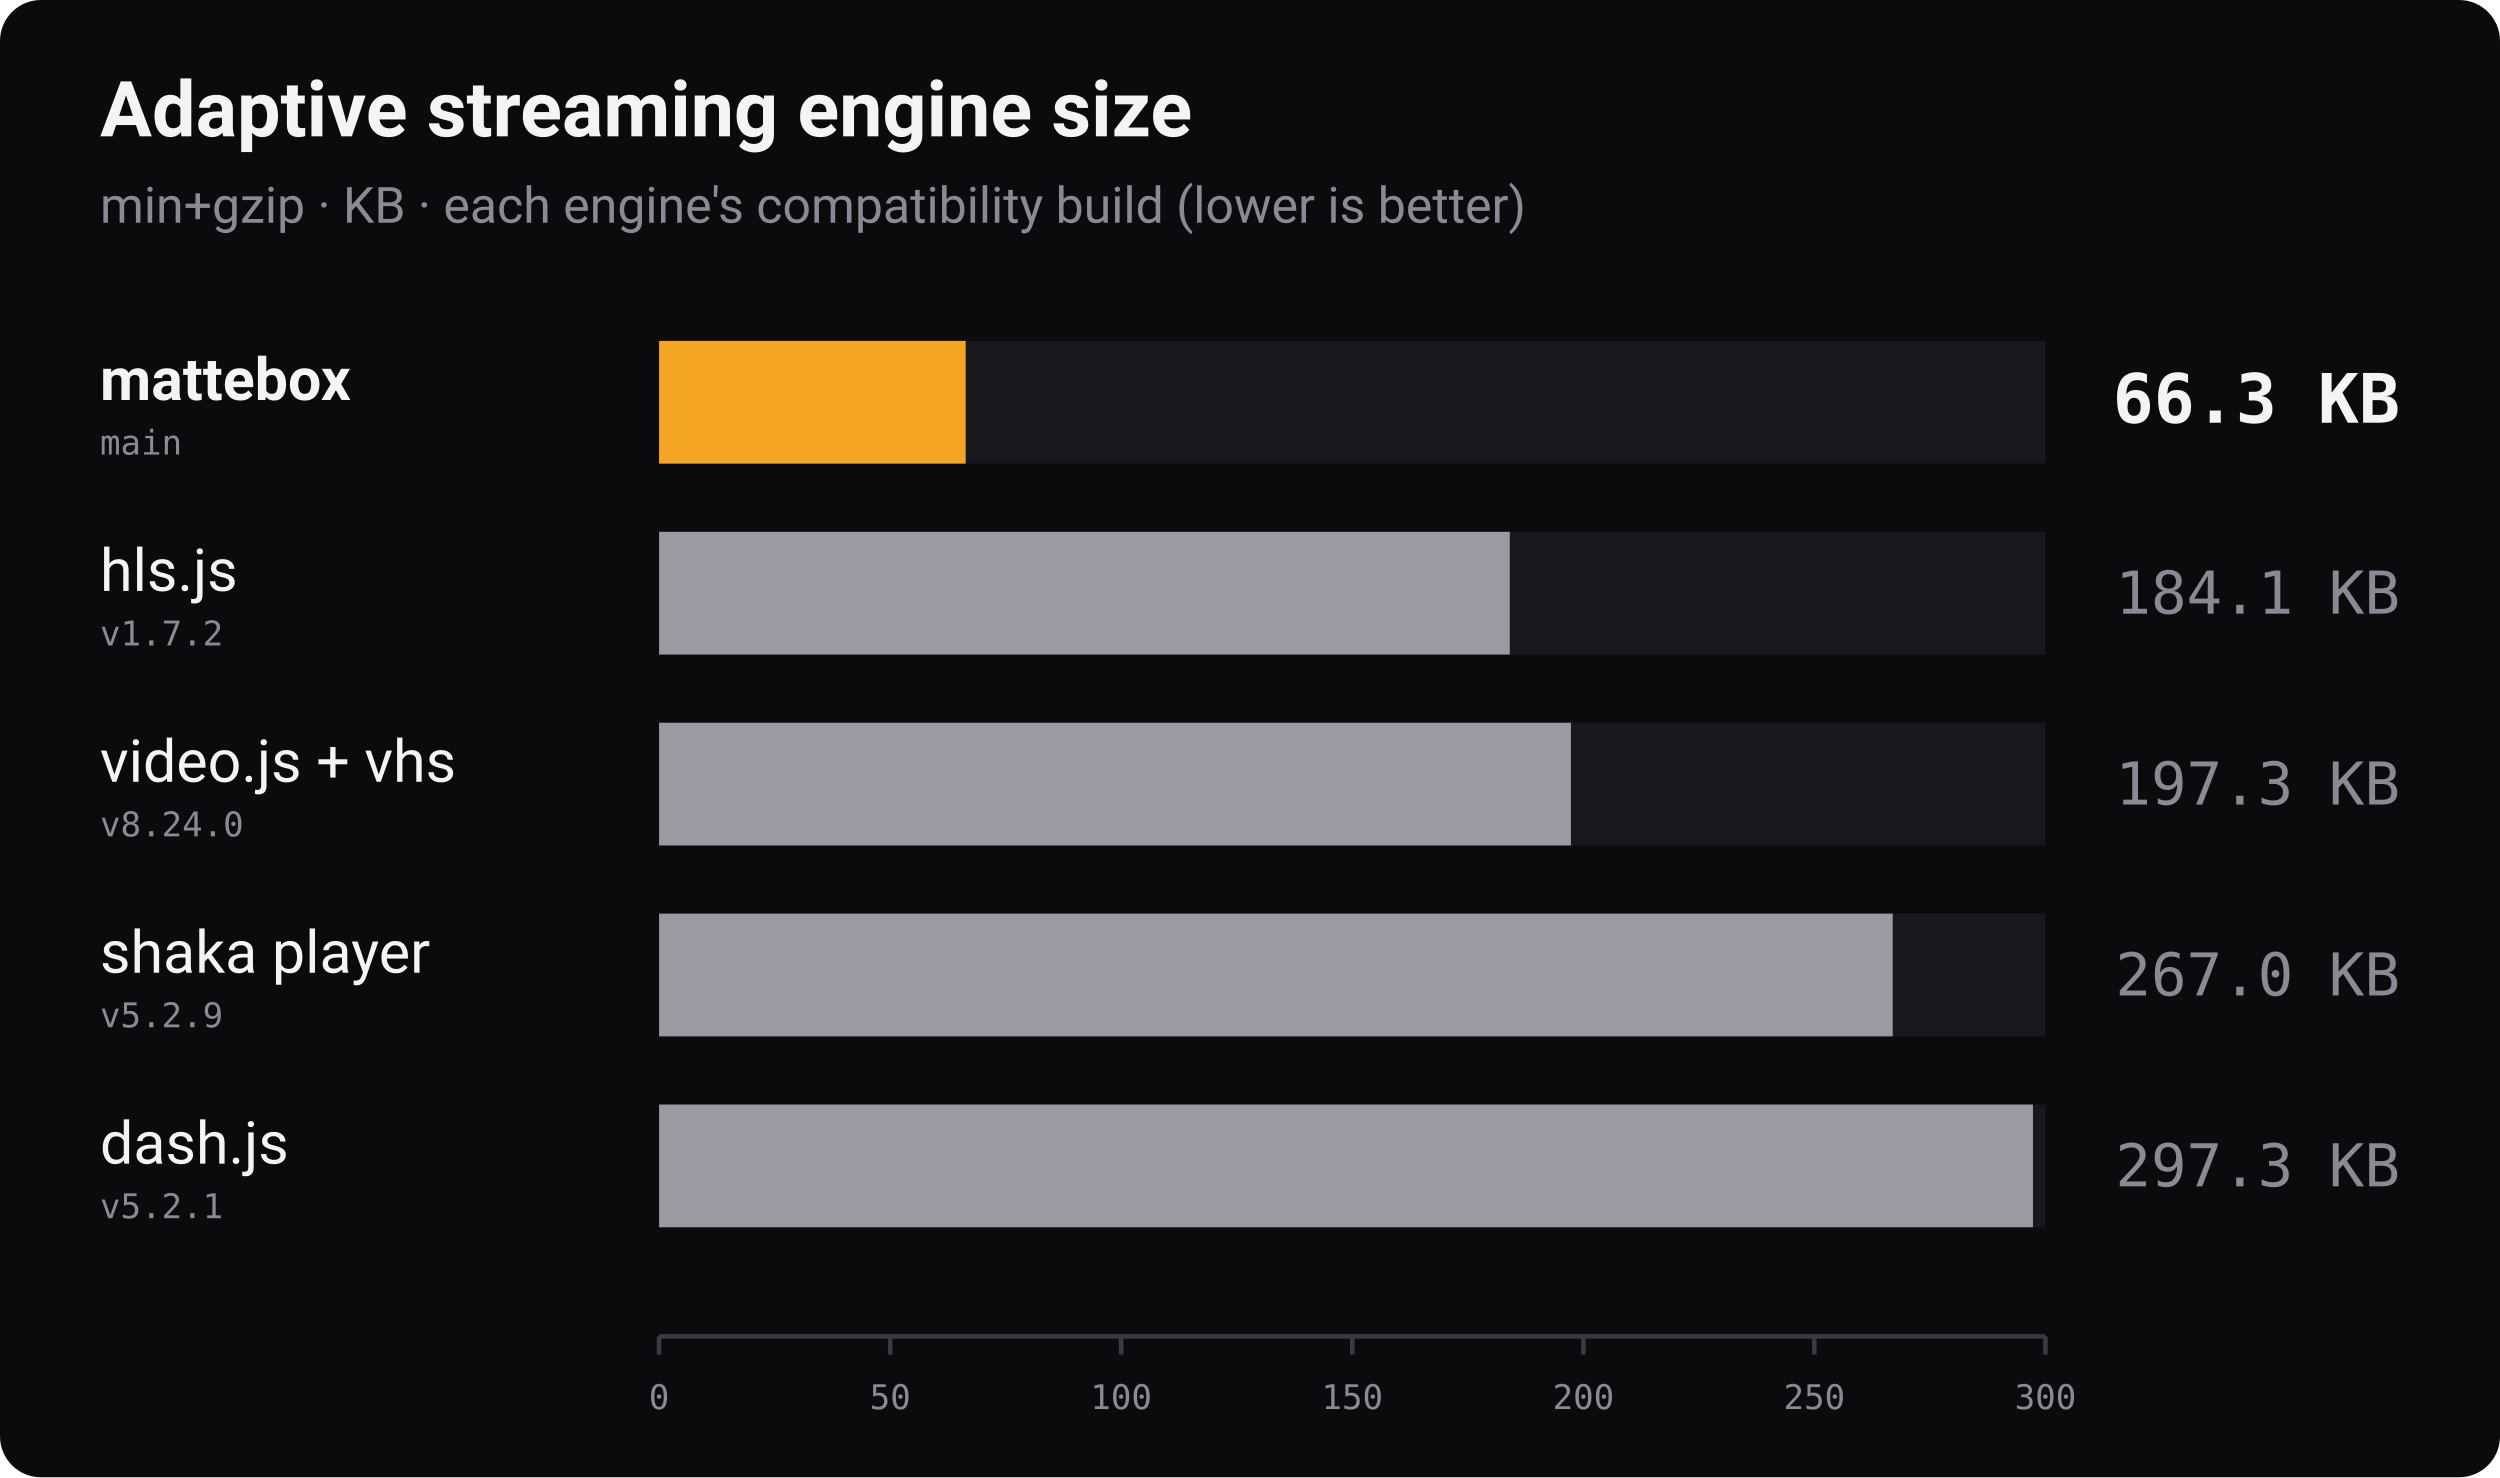
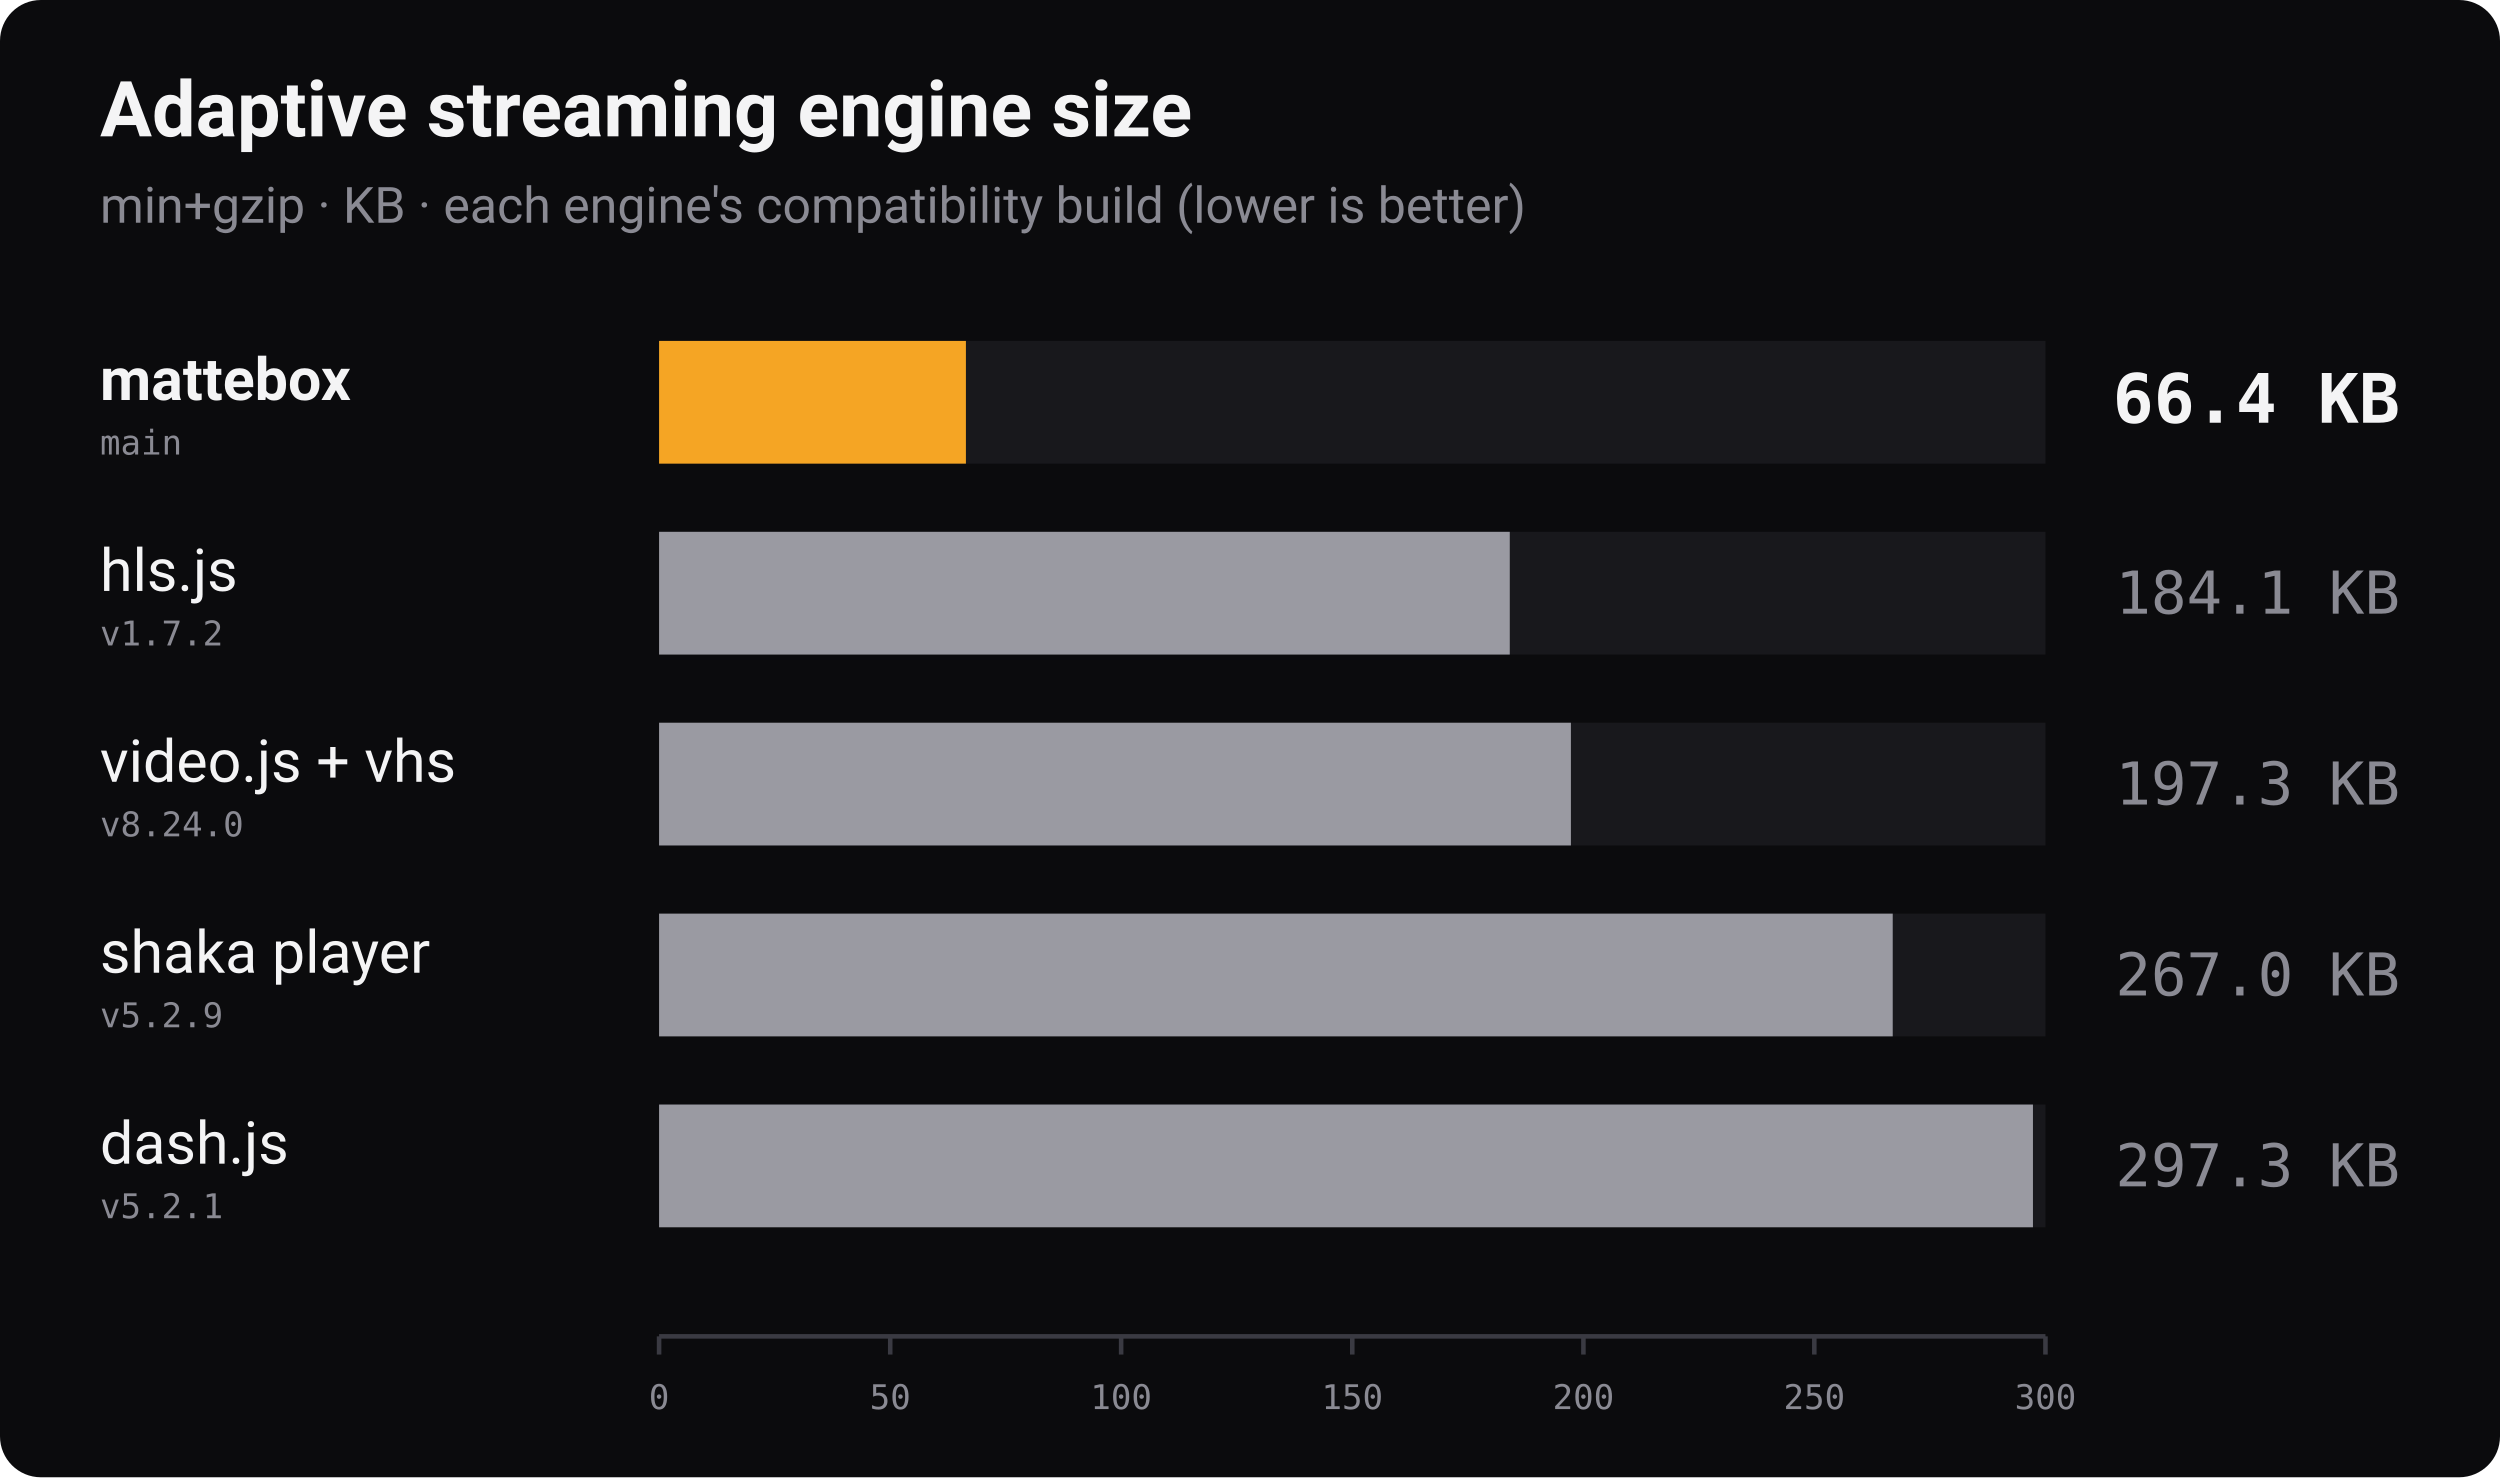
<svg xmlns="http://www.w3.org/2000/svg" width="1100" height="650" viewBox="0 0 1100 650" role="img" aria-label="Bundle size of adaptive streaming players, min+gzip, lower is better">
  <rect width="1100" height="650" rx="18" fill="#0b0b0d" />
  <text x="44" y="60" font-family="-apple-system, 'Segoe UI', Roboto, Helvetica, Arial, sans-serif" font-size="34" font-weight="700" fill="#f4f4f5">Adaptive streaming engine size</text>
  <text x="44" y="98" font-family="-apple-system, 'Segoe UI', Roboto, Helvetica, Arial, sans-serif" font-size="22" fill="#8a8a93">min+gzip · KB · each engine's compatibility build (lower is better)</text>
  <text x="44" y="176" font-family="-apple-system, 'Segoe UI', Roboto, Helvetica, Arial, sans-serif" font-size="26" font-weight="700" fill="#f4f4f5">mattebox</text>
  <text x="44" y="200" font-family="ui-monospace, 'SF Mono', Menlo, Consolas, monospace" font-size="15" fill="#8a8a93">main</text>
  <rect x="290" y="150" width="610" height="54" fill="#18181c" />
-   <rect x="290" y="150" width="134.9" height="54" fill="#f5a524" />
-   <text x="1056" y="186" text-anchor="end" font-family="ui-monospace, 'SF Mono', Menlo, Consolas, monospace" font-size="30" font-weight="700" fill="#f4f4f5">66.3 KB</text>
+   <rect x="290" y="150" width="135.0" height="54" fill="#f5a524" />
+   <text x="1056" y="186" text-anchor="end" font-family="ui-monospace, 'SF Mono', Menlo, Consolas, monospace" font-size="30" font-weight="700" fill="#f4f4f5">66.4 KB</text>
  <text x="44" y="260" font-family="-apple-system, 'Segoe UI', Roboto, Helvetica, Arial, sans-serif" font-size="26" font-weight="400" fill="#f4f4f5">hls.js</text>
  <text x="44" y="284" font-family="ui-monospace, 'SF Mono', Menlo, Consolas, monospace" font-size="15" fill="#8a8a93">v1.7.2</text>
  <rect x="290" y="234" width="610" height="54" fill="#18181c" />
  <rect x="290" y="234" width="374.3" height="54" fill="#9a9aa2" />
  <text x="1056" y="270" text-anchor="end" font-family="ui-monospace, 'SF Mono', Menlo, Consolas, monospace" font-size="26" font-weight="400" fill="#8a8a93">184.1 KB</text>
  <text x="44" y="344" font-family="-apple-system, 'Segoe UI', Roboto, Helvetica, Arial, sans-serif" font-size="26" font-weight="400" fill="#f4f4f5">video.js + vhs</text>
  <text x="44" y="368" font-family="ui-monospace, 'SF Mono', Menlo, Consolas, monospace" font-size="15" fill="#8a8a93">v8.24.0</text>
  <rect x="290" y="318" width="610" height="54" fill="#18181c" />
  <rect x="290" y="318" width="401.2" height="54" fill="#9a9aa2" />
  <text x="1056" y="354" text-anchor="end" font-family="ui-monospace, 'SF Mono', Menlo, Consolas, monospace" font-size="26" font-weight="400" fill="#8a8a93">197.3 KB</text>
  <text x="44" y="428" font-family="-apple-system, 'Segoe UI', Roboto, Helvetica, Arial, sans-serif" font-size="26" font-weight="400" fill="#f4f4f5">shaka player</text>
  <text x="44" y="452" font-family="ui-monospace, 'SF Mono', Menlo, Consolas, monospace" font-size="15" fill="#8a8a93">v5.2.9</text>
  <rect x="290" y="402" width="610" height="54" fill="#18181c" />
  <rect x="290" y="402" width="542.8" height="54" fill="#9a9aa2" />
  <text x="1056" y="438" text-anchor="end" font-family="ui-monospace, 'SF Mono', Menlo, Consolas, monospace" font-size="26" font-weight="400" fill="#8a8a93">267.0 KB</text>
  <text x="44" y="512" font-family="-apple-system, 'Segoe UI', Roboto, Helvetica, Arial, sans-serif" font-size="26" font-weight="400" fill="#f4f4f5">dash.js</text>
  <text x="44" y="536" font-family="ui-monospace, 'SF Mono', Menlo, Consolas, monospace" font-size="15" fill="#8a8a93">v5.2.1</text>
  <rect x="290" y="486" width="610" height="54" fill="#18181c" />
  <rect x="290" y="486" width="604.5" height="54" fill="#9a9aa2" />
  <text x="1056" y="522" text-anchor="end" font-family="ui-monospace, 'SF Mono', Menlo, Consolas, monospace" font-size="26" font-weight="400" fill="#8a8a93">297.3 KB</text>
  <line x1="290" y1="588" x2="900" y2="588" stroke="#3a3a42" stroke-width="2" />
  <line x1="290.0" y1="588" x2="290.0" y2="596" stroke="#3a3a42" stroke-width="2" />
  <text x="290.0" y="620" text-anchor="middle" font-family="ui-monospace, 'SF Mono', Menlo, Consolas, monospace" font-size="15" fill="#8a8a93">0</text>
  <line x1="391.7" y1="588" x2="391.7" y2="596" stroke="#3a3a42" stroke-width="2" />
  <text x="391.7" y="620" text-anchor="middle" font-family="ui-monospace, 'SF Mono', Menlo, Consolas, monospace" font-size="15" fill="#8a8a93">50</text>
  <line x1="493.3" y1="588" x2="493.3" y2="596" stroke="#3a3a42" stroke-width="2" />
  <text x="493.3" y="620" text-anchor="middle" font-family="ui-monospace, 'SF Mono', Menlo, Consolas, monospace" font-size="15" fill="#8a8a93">100</text>
  <line x1="595.0" y1="588" x2="595.0" y2="596" stroke="#3a3a42" stroke-width="2" />
  <text x="595.0" y="620" text-anchor="middle" font-family="ui-monospace, 'SF Mono', Menlo, Consolas, monospace" font-size="15" fill="#8a8a93">150</text>
  <line x1="696.7" y1="588" x2="696.7" y2="596" stroke="#3a3a42" stroke-width="2" />
  <text x="696.7" y="620" text-anchor="middle" font-family="ui-monospace, 'SF Mono', Menlo, Consolas, monospace" font-size="15" fill="#8a8a93">200</text>
  <line x1="798.3" y1="588" x2="798.3" y2="596" stroke="#3a3a42" stroke-width="2" />
  <text x="798.3" y="620" text-anchor="middle" font-family="ui-monospace, 'SF Mono', Menlo, Consolas, monospace" font-size="15" fill="#8a8a93">250</text>
  <line x1="900.0" y1="588" x2="900.0" y2="596" stroke="#3a3a42" stroke-width="2" />
  <text x="900.0" y="620" text-anchor="middle" font-family="ui-monospace, 'SF Mono', Menlo, Consolas, monospace" font-size="15" fill="#8a8a93">300</text>
</svg>
